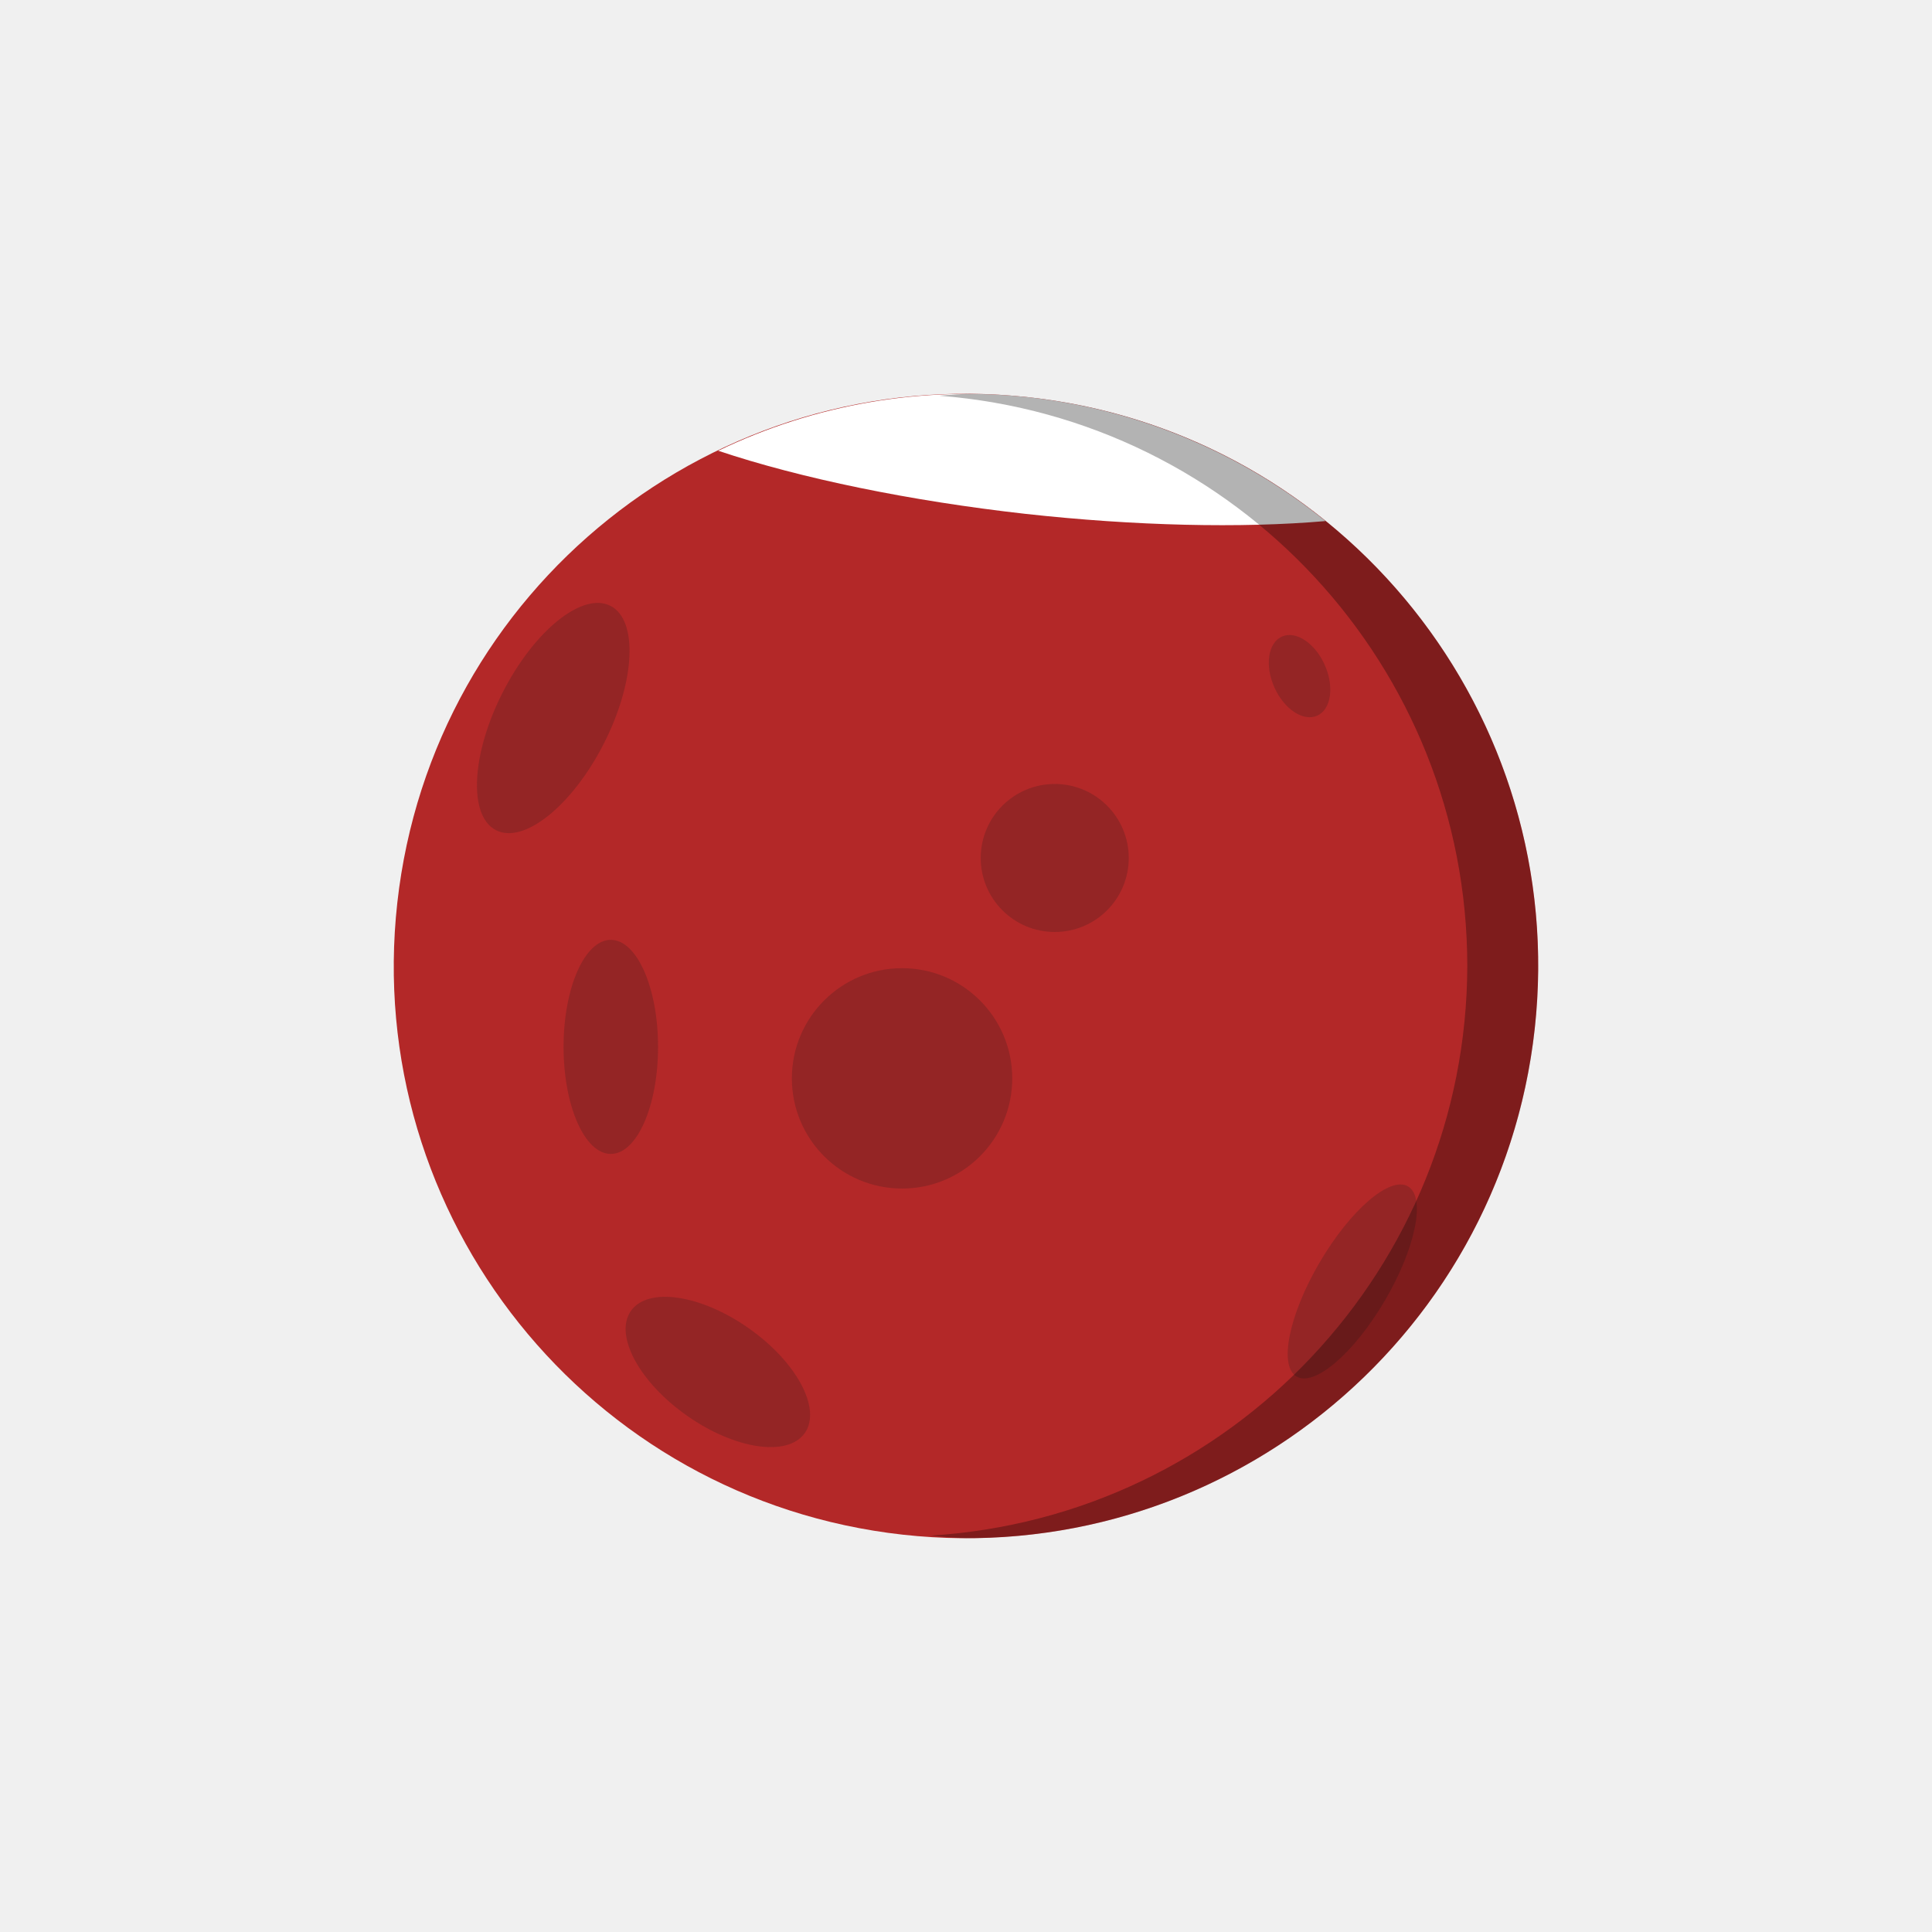
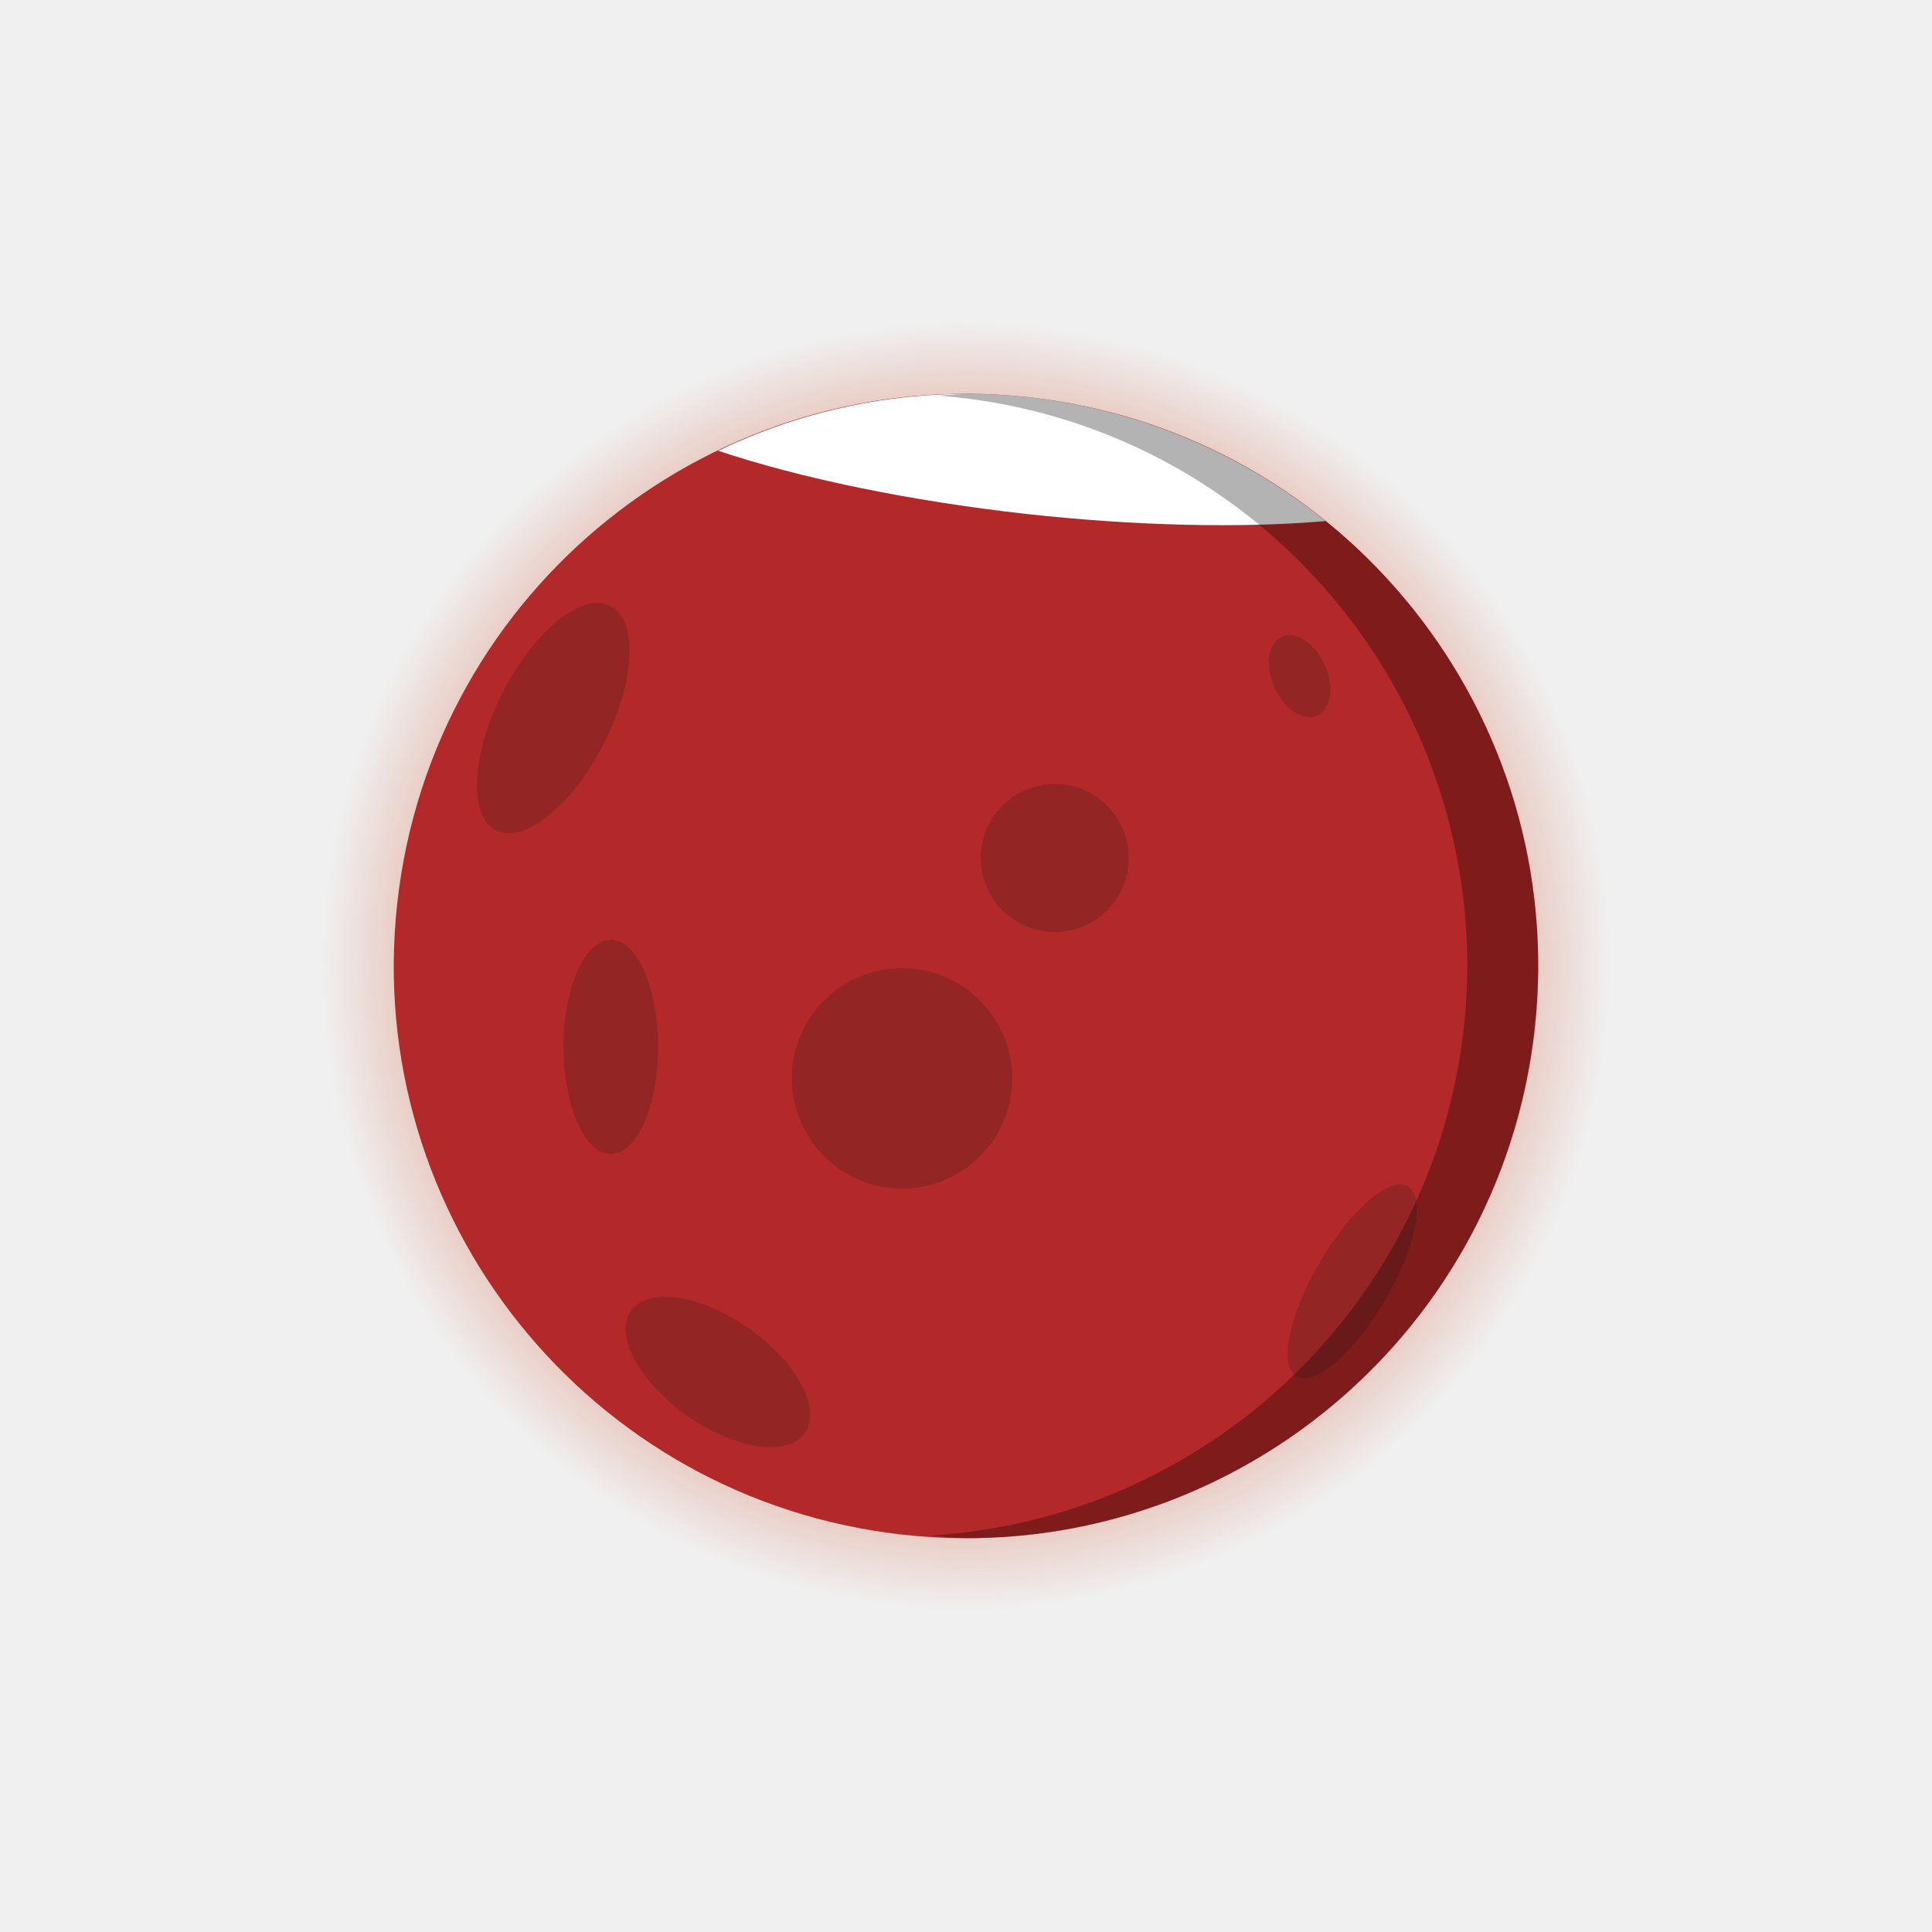
- <svg xmlns="http://www.w3.org/2000/svg" width="200" height="200" viewBox="0 0 52.917 52.917" version="1.1" id="svg1">
-   <defs id="defs1" />
+ <svg xmlns="http://www.w3.org/2000/svg" xmlns:xlink="http://www.w3.org/1999/xlink" width="200" height="200" viewBox="0 0 52.917 52.917" version="1.1" id="svg1">
+   <defs id="defs1">
+     <linearGradient id="linearGradient10">
+       <stop style="stop-color:#d25d3c;stop-opacity:0.462;" offset="0.772" id="stop10" />
+       <stop style="stop-color:#d35c3b;stop-opacity:0;" offset="1" id="stop11" />
+     </linearGradient>
+     <radialGradient xlink:href="#linearGradient10" id="radialGradient11" cx="29.222" cy="23.37" fx="29.222" fy="23.37" r="17.655" gradientUnits="userSpaceOnUse" />
+   </defs>
  <g id="layer1">
+     <circle style="fill:url(#radialGradient11);fill-opacity:1;stroke-width:0.089" id="circle10" cx="29.222" cy="23.37" r="17.655" transform="rotate(6.349645)" />
    <circle style="fill:#b32828;fill-opacity:1;stroke-width:0.079" id="path1" cx="29.222" cy="23.37" r="15.672" transform="rotate(6.349645)" />
    <path d="m 36.306,14.272 a 15.672,15.672 0 0 0 -8.115,-3.389 15.672,15.672 0 0 0 -8.519,1.463 12.698,2.975 6.35 0 0 8.42,1.729 12.698,2.975 6.35 0 0 8.215,0.197 z" style="fill:#ffffff;stroke-width:0.079" id="path7" />
    <g id="g10">
      <ellipse style="fill:#942525;fill-opacity:1;stroke-width:0.079" id="path2" cx="22.434" cy="10.636" rx="1.552" ry="3.449" transform="rotate(27.01996)" />
      <circle style="fill:#942525;fill-opacity:1;stroke-width:0.079" id="path4" cx="24.707" cy="29.536" r="3.018" />
      <circle style="fill:#942525;fill-opacity:1;stroke-width:0.079" id="path5" cx="28.889" cy="23.5" r="2.027" />
      <ellipse style="fill:#942525;fill-opacity:1;stroke-width:0.079" id="path6" cx="-19.45" cy="37.688" rx="1.466" ry="2.91" transform="rotate(-54.91748)" />
      <ellipse style="fill:#942525;fill-opacity:1;stroke-width:0.079" id="path8" cx="16.73" cy="28.674" rx="1.294" ry="2.932" />
      <ellipse style="fill:#942525;fill-opacity:1;stroke-width:0.079" id="path9" cx="49.705" cy="11.541" rx="1.035" ry="3.018" transform="rotate(30.38769)" />
      <ellipse style="fill:#942525;fill-opacity:1;stroke-width:0.095" id="path10" cx="24.95" cy="31.423" rx="0.755" ry="1.186" transform="rotate(-24.06343)" />
      <path d="M 25.731,10.839 A 15.672,15.672 0 0 1 40.189,26.458 15.672,15.672 0 0 1 25.489,42.06 15.672,15.672 0 0 0 26.458,42.13 15.672,15.672 0 0 0 42.13,26.458 15.672,15.672 0 0 0 26.458,10.787 a 15.672,15.672 0 0 0 -0.728,0.052 z" style="fill:#000000;stroke-width:0.079;fill-opacity:0.3" id="path3" />
    </g>
  </g>
</svg>
